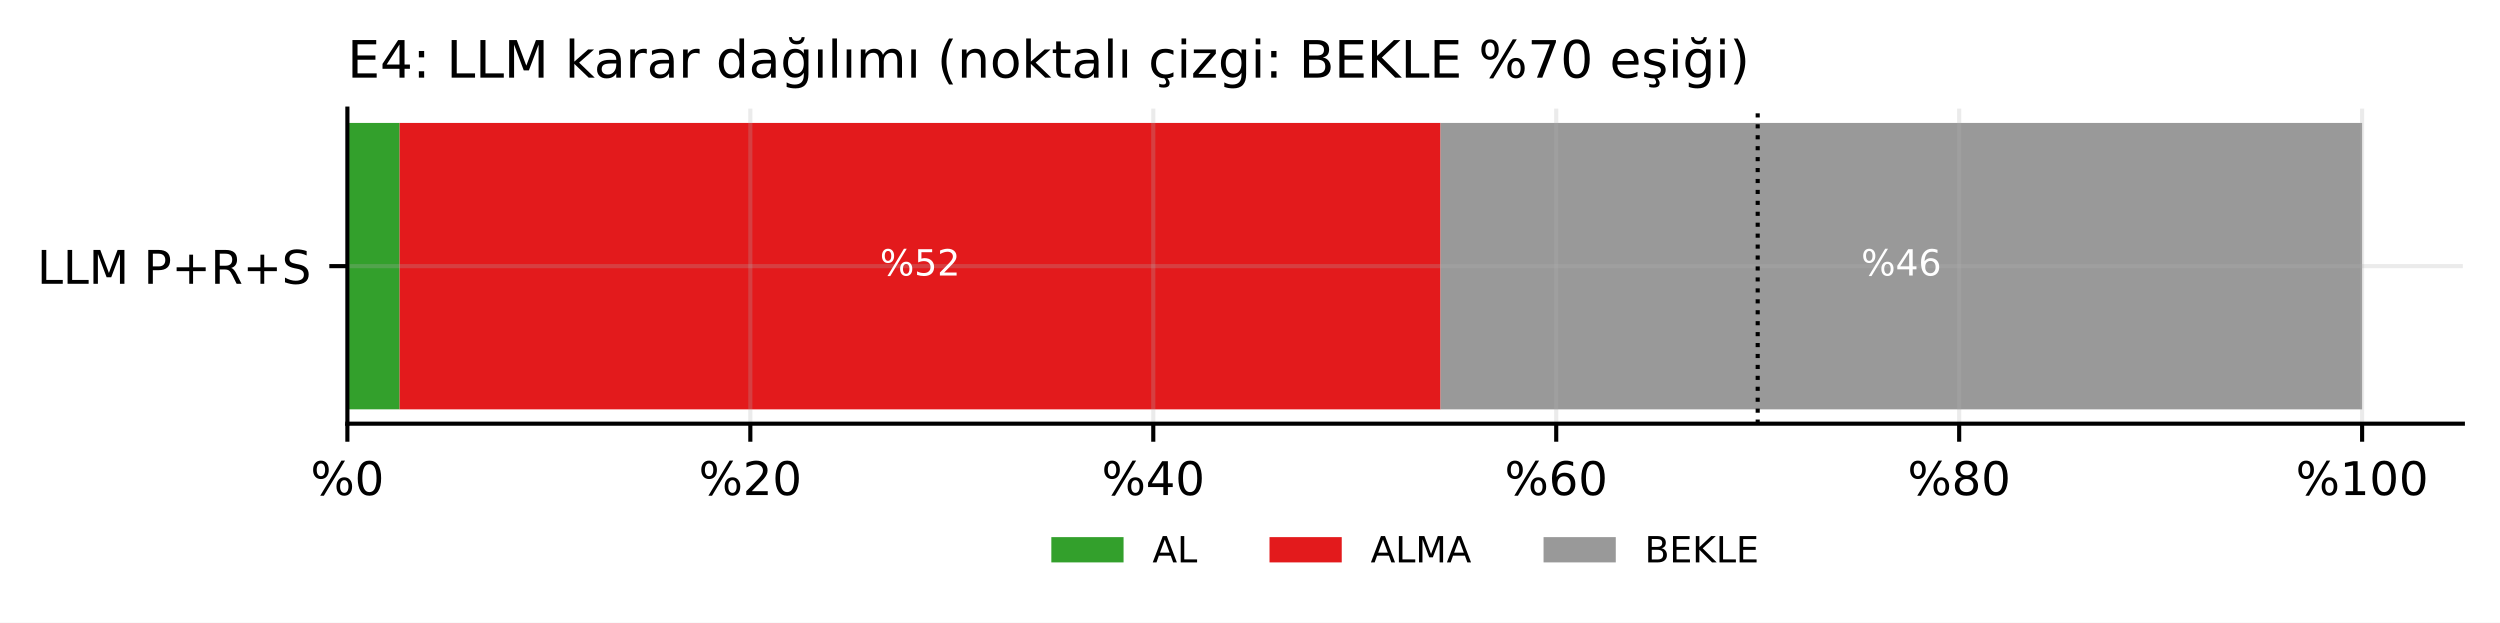
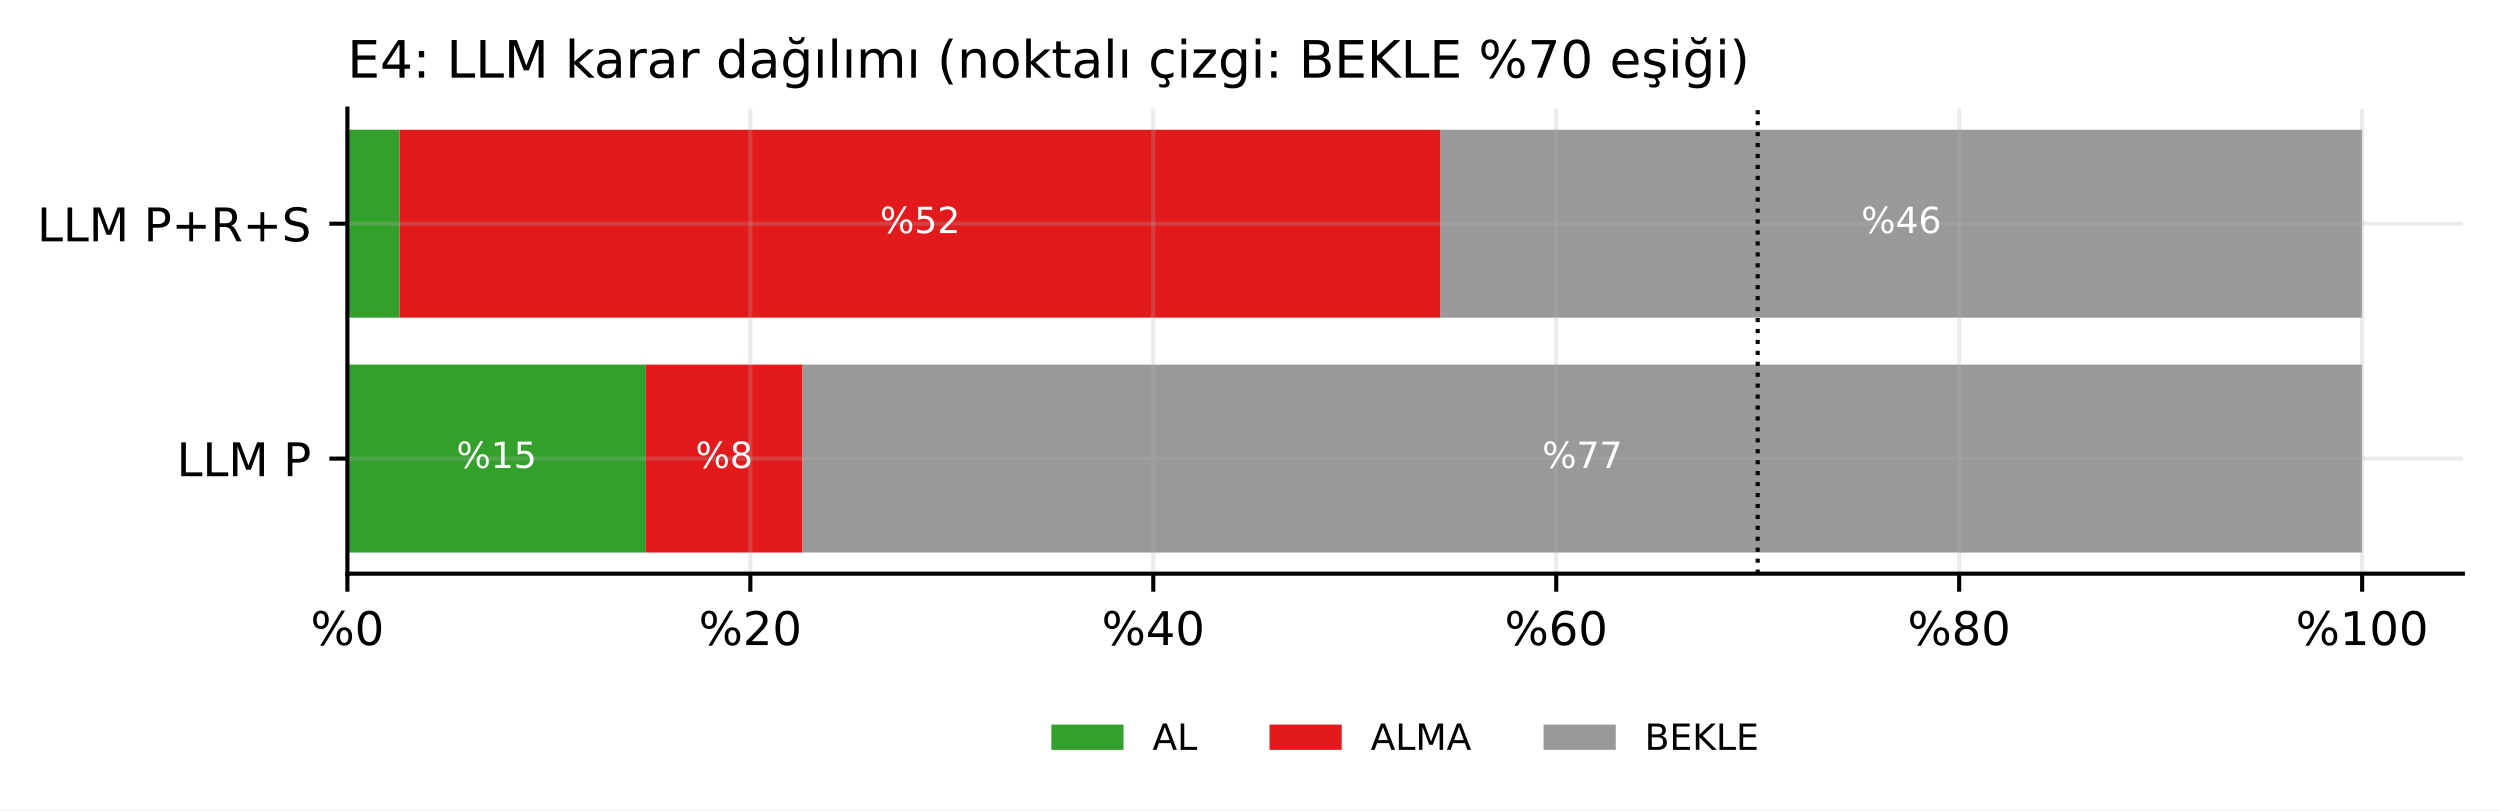
- <svg xmlns="http://www.w3.org/2000/svg" xmlns:xlink="http://www.w3.org/1999/xlink" width="484.57pt" height="120.69pt" viewBox="0 0 484.57 120.69" version="1.1">
+ <svg xmlns="http://www.w3.org/2000/svg" xmlns:xlink="http://www.w3.org/1999/xlink" width="484.57pt" height="157.028pt" viewBox="0 0 484.57 157.028" version="1.1">
  <defs>
    <style type="text/css">*{stroke-linejoin: round; stroke-linecap: butt}</style>
  </defs>
  <g id="figure_1">
    <g id="patch_1">
-       <path d="M 0 120.69  L 484.57 120.69  L 484.57 0  L 0 0  z " style="fill: #ffffff" />
+       <path d="M 0 157.028  L 484.57 157.028  L 484.57 0  L 0 0  z " style="fill: #ffffff" />
    </g>
    <g id="axes_1">
      <g id="patch_2">
-         <path d="M 67.332 82.122  L 477.37 82.122  L 477.37 21.052  L 67.332 21.052  z " style="fill: #ffffff" />
+         <path d="M 67.332 111.192  L 477.37 111.192  L 477.37 21.052  L 67.332 21.052  z " style="fill: #ffffff" />
      </g>
      <g id="patch_3">
-         <path d="M 67.332 79.346  L 77.457 79.346  L 77.457 23.827  L 67.332 23.827  z " clip-path="url(#pf1cefbb8ff)" style="fill: #33a02c" />
+         <path d="M 67.332 107.095  L 125.186 107.095  L 125.186 70.674  L 67.332 70.674  z " clip-path="url(#pd3a6999599)" style="fill: #33a02c" />
      </g>
      <g id="patch_4">
-         <path d="M 77.457 79.346  L 279.221 79.346  L 279.221 23.827  L 77.457 23.827  z " clip-path="url(#pf1cefbb8ff)" style="fill: #e31a1c" />
+         <path d="M 67.332 61.569  L 77.457 61.569  L 77.457 25.149  L 67.332 25.149  z " clip-path="url(#pd3a6999599)" style="fill: #33a02c" />
      </g>
      <g id="patch_5">
-         <path d="M 279.221 79.346  L 457.844 79.346  L 457.844 23.827  L 279.221 23.827  z " clip-path="url(#pf1cefbb8ff)" style="fill: #999999" />
+         <path d="M 125.186 107.095  L 155.559 107.095  L 155.559 70.674  L 125.186 70.674  z " clip-path="url(#pd3a6999599)" style="fill: #e31a1c" />
+       </g>
+       <g id="patch_6">
+         <path d="M 77.457 61.569  L 279.221 61.569  L 279.221 25.149  L 77.457 25.149  z " clip-path="url(#pd3a6999599)" style="fill: #e31a1c" />
+       </g>
+       <g id="patch_7">
+         <path d="M 155.559 107.095  L 457.844 107.095  L 457.844 70.674  L 155.559 70.674  z " clip-path="url(#pd3a6999599)" style="fill: #999999" />
+       </g>
+       <g id="patch_8">
+         <path d="M 279.221 61.569  L 457.844 61.569  L 457.844 25.149  L 279.221 25.149  z " clip-path="url(#pd3a6999599)" style="fill: #999999" />
      </g>
      <g id="matplotlib.axis_1">
        <g id="xtick_1">
          <g id="line2d_1">
-             <path d="M 67.332 82.122  L 67.332 21.052  " clip-path="url(#pf1cefbb8ff)" style="fill: none; stroke: #b0b0b0; stroke-opacity: 0.25; stroke-width: 0.8; stroke-linecap: square" />
+             <path d="M 67.332 111.192  L 67.332 21.052  " clip-path="url(#pd3a6999599)" style="fill: none; stroke: #b0b0b0; stroke-opacity: 0.25; stroke-width: 0.8; stroke-linecap: square" />
          </g>
          <g id="line2d_2">
            <defs>
-               <path id="m7790890fd1" d="M 0 0  L 0 3.5  " style="stroke: #000000; stroke-width: 0.8" />
+               <path id="m11477852fe" d="M 0 0  L 0 3.5  " style="stroke: #000000; stroke-width: 0.8" />
            </defs>
            <g>
-               <use xlink:href="#m7790890fd1" x="67.332" y="82.122" style="stroke: #000000; stroke-width: 0.8" />
+               <use xlink:href="#m11477852fe" x="67.332" y="111.192" style="stroke: #000000; stroke-width: 0.8" />
            </g>
          </g>
          <g id="text_1">
-             <g transform="translate(60.19352 95.96006) scale(0.09 -0.09)">
+             <g transform="translate(60.19352 125.0301) scale(0.09 -0.09)">
              <defs>
                <path id="DejaVuSans-8" d="M 4653 2053  Q 4381 2053 4226 1822  Q 4072 1591 4072 1178  Q 4072 772 4226 539  Q 4381 306 4653 306  Q 4919 306 5073 539  Q 5228 772 5228 1178  Q 5228 1588 5073 1820  Q 4919 2053 4653 2053  z M 4653 2450  Q 5147 2450 5437 2106  Q 5728 1763 5728 1178  Q 5728 594 5436 251  Q 5144 -91 4653 -91  Q 4153 -91 3862 251  Q 3572 594 3572 1178  Q 3572 1766 3864 2108  Q 4156 2450 4653 2450  z M 1428 4353  Q 1159 4353 1004 4120  Q 850 3888 850 3481  Q 850 3069 1003 2837  Q 1156 2606 1428 2606  Q 1700 2606 1854 2837  Q 2009 3069 2009 3481  Q 2009 3884 1853 4118  Q 1697 4353 1428 4353  z M 4250 4750  L 4750 4750  L 1831 -91  L 1331 -91  L 4250 4750  z M 1428 4750  Q 1922 4750 2215 4408  Q 2509 4066 2509 3481  Q 2509 2891 2217 2550  Q 1925 2209 1428 2209  Q 931 2209 642 2551  Q 353 2894 353 3481  Q 353 4063 643 4406  Q 934 4750 1428 4750  z " transform="scale(0.015625)" />
                <path id="DejaVuSans-13" d="M 2034 4250  Q 1547 4250 1301 3770  Q 1056 3291 1056 2328  Q 1056 1369 1301 889  Q 1547 409 2034 409  Q 2525 409 2770 889  Q 3016 1369 3016 2328  Q 3016 3291 2770 3770  Q 2525 4250 2034 4250  z M 2034 4750  Q 2819 4750 3233 4129  Q 3647 3509 3647 2328  Q 3647 1150 3233 529  Q 2819 -91 2034 -91  Q 1250 -91 836 529  Q 422 1150 422 2328  Q 422 3509 836 4129  Q 1250 4750 2034 4750  z " transform="scale(0.015625)" />
              </defs>
              <use xlink:href="#DejaVuSans-8" />
              <use xlink:href="#DejaVuSans-13" transform="translate(95.01562 0)" />
            </g>
          </g>
        </g>
        <g id="xtick_2">
          <g id="line2d_3">
-             <path d="M 145.435 82.122  L 145.435 21.052  " clip-path="url(#pf1cefbb8ff)" style="fill: none; stroke: #b0b0b0; stroke-opacity: 0.25; stroke-width: 0.8; stroke-linecap: square" />
+             <path d="M 145.435 111.192  L 145.435 21.052  " clip-path="url(#pd3a6999599)" style="fill: none; stroke: #b0b0b0; stroke-opacity: 0.25; stroke-width: 0.8; stroke-linecap: square" />
          </g>
          <g id="line2d_4">
            <g>
-               <use xlink:href="#m7790890fd1" x="145.435" y="82.122" style="stroke: #000000; stroke-width: 0.8" />
+               <use xlink:href="#m11477852fe" x="145.435" y="111.192" style="stroke: #000000; stroke-width: 0.8" />
            </g>
          </g>
          <g id="text_2">
-             <g transform="translate(135.4328 95.96006) scale(0.09 -0.09)">
+             <g transform="translate(135.4328 125.0301) scale(0.09 -0.09)">
              <defs>
                <path id="DejaVuSans-15" d="M 1228 531  L 3431 531  L 3431 0  L 469 0  L 469 531  Q 828 903 1448 1529  Q 2069 2156 2228 2338  Q 2531 2678 2651 2914  Q 2772 3150 2772 3378  Q 2772 3750 2511 3984  Q 2250 4219 1831 4219  Q 1534 4219 1204 4116  Q 875 4013 500 3803  L 500 4441  Q 881 4594 1212 4672  Q 1544 4750 1819 4750  Q 2544 4750 2975 4387  Q 3406 4025 3406 3419  Q 3406 3131 3298 2873  Q 3191 2616 2906 2266  Q 2828 2175 2409 1742  Q 1991 1309 1228 531  z " transform="scale(0.015625)" />
              </defs>
              <use xlink:href="#DejaVuSans-8" />
              <use xlink:href="#DejaVuSans-15" transform="translate(95.01562 0)" />
              <use xlink:href="#DejaVuSans-13" transform="translate(158.6406 0)" />
            </g>
          </g>
        </g>
        <g id="xtick_3">
          <g id="line2d_5">
-             <path d="M 223.537 82.122  L 223.537 21.052  " clip-path="url(#pf1cefbb8ff)" style="fill: none; stroke: #b0b0b0; stroke-opacity: 0.25; stroke-width: 0.8; stroke-linecap: square" />
+             <path d="M 223.537 111.192  L 223.537 21.052  " clip-path="url(#pd3a6999599)" style="fill: none; stroke: #b0b0b0; stroke-opacity: 0.25; stroke-width: 0.8; stroke-linecap: square" />
          </g>
          <g id="line2d_6">
            <g>
-               <use xlink:href="#m7790890fd1" x="223.537" y="82.122" style="stroke: #000000; stroke-width: 0.8" />
+               <use xlink:href="#m11477852fe" x="223.537" y="111.192" style="stroke: #000000; stroke-width: 0.8" />
            </g>
          </g>
          <g id="text_3">
-             <g transform="translate(213.5352 95.96006) scale(0.09 -0.09)">
+             <g transform="translate(213.5352 125.0301) scale(0.09 -0.09)">
              <defs>
                <path id="DejaVuSans-17" d="M 2419 4116  L 825 1625  L 2419 1625  L 2419 4116  z M 2253 4666  L 3047 4666  L 3047 1625  L 3713 1625  L 3713 1100  L 3047 1100  L 3047 0  L 2419 0  L 2419 1100  L 313 1100  L 313 1709  L 2253 4666  z " transform="scale(0.015625)" />
              </defs>
              <use xlink:href="#DejaVuSans-8" />
              <use xlink:href="#DejaVuSans-17" transform="translate(95.01562 0)" />
              <use xlink:href="#DejaVuSans-13" transform="translate(158.6406 0)" />
            </g>
          </g>
        </g>
        <g id="xtick_4">
          <g id="line2d_7">
-             <path d="M 301.639 82.122  L 301.639 21.052  " clip-path="url(#pf1cefbb8ff)" style="fill: none; stroke: #b0b0b0; stroke-opacity: 0.25; stroke-width: 0.8; stroke-linecap: square" />
+             <path d="M 301.639 111.192  L 301.639 21.052  " clip-path="url(#pd3a6999599)" style="fill: none; stroke: #b0b0b0; stroke-opacity: 0.25; stroke-width: 0.8; stroke-linecap: square" />
          </g>
          <g id="line2d_8">
            <g>
-               <use xlink:href="#m7790890fd1" x="301.639" y="82.122" style="stroke: #000000; stroke-width: 0.8" />
+               <use xlink:href="#m11477852fe" x="301.639" y="111.192" style="stroke: #000000; stroke-width: 0.8" />
            </g>
          </g>
          <g id="text_4">
-             <g transform="translate(291.6375 95.96006) scale(0.09 -0.09)">
+             <g transform="translate(291.6375 125.0301) scale(0.09 -0.09)">
              <defs>
                <path id="DejaVuSans-19" d="M 2113 2584  Q 1688 2584 1439 2293  Q 1191 2003 1191 1497  Q 1191 994 1439 701  Q 1688 409 2113 409  Q 2538 409 2786 701  Q 3034 994 3034 1497  Q 3034 2003 2786 2293  Q 2538 2584 2113 2584  z M 3366 4563  L 3366 3988  Q 3128 4100 2886 4159  Q 2644 4219 2406 4219  Q 1781 4219 1451 3797  Q 1122 3375 1075 2522  Q 1259 2794 1537 2939  Q 1816 3084 2150 3084  Q 2853 3084 3261 2657  Q 3669 2231 3669 1497  Q 3669 778 3244 343  Q 2819 -91 2113 -91  Q 1303 -91 875 529  Q 447 1150 447 2328  Q 447 3434 972 4092  Q 1497 4750 2381 4750  Q 2619 4750 2861 4703  Q 3103 4656 3366 4563  z " transform="scale(0.015625)" />
              </defs>
              <use xlink:href="#DejaVuSans-8" />
              <use xlink:href="#DejaVuSans-19" transform="translate(95.01562 0)" />
              <use xlink:href="#DejaVuSans-13" transform="translate(158.6406 0)" />
            </g>
          </g>
        </g>
        <g id="xtick_5">
          <g id="line2d_9">
-             <path d="M 379.742 82.122  L 379.742 21.052  " clip-path="url(#pf1cefbb8ff)" style="fill: none; stroke: #b0b0b0; stroke-opacity: 0.25; stroke-width: 0.8; stroke-linecap: square" />
+             <path d="M 379.742 111.192  L 379.742 21.052  " clip-path="url(#pd3a6999599)" style="fill: none; stroke: #b0b0b0; stroke-opacity: 0.25; stroke-width: 0.8; stroke-linecap: square" />
          </g>
          <g id="line2d_10">
            <g>
-               <use xlink:href="#m7790890fd1" x="379.742" y="82.122" style="stroke: #000000; stroke-width: 0.8" />
+               <use xlink:href="#m11477852fe" x="379.742" y="111.192" style="stroke: #000000; stroke-width: 0.8" />
            </g>
          </g>
          <g id="text_5">
-             <g transform="translate(369.7399 95.96006) scale(0.09 -0.09)">
+             <g transform="translate(369.7399 125.0301) scale(0.09 -0.09)">
              <defs>
                <path id="DejaVuSans-1b" d="M 2034 2216  Q 1584 2216 1326 1975  Q 1069 1734 1069 1313  Q 1069 891 1326 650  Q 1584 409 2034 409  Q 2484 409 2743 651  Q 3003 894 3003 1313  Q 3003 1734 2745 1975  Q 2488 2216 2034 2216  z M 1403 2484  Q 997 2584 770 2862  Q 544 3141 544 3541  Q 544 4100 942 4425  Q 1341 4750 2034 4750  Q 2731 4750 3128 4425  Q 3525 4100 3525 3541  Q 3525 3141 3298 2862  Q 3072 2584 2669 2484  Q 3125 2378 3379 2068  Q 3634 1759 3634 1313  Q 3634 634 3220 271  Q 2806 -91 2034 -91  Q 1263 -91 848 271  Q 434 634 434 1313  Q 434 1759 690 2068  Q 947 2378 1403 2484  z M 1172 3481  Q 1172 3119 1398 2916  Q 1625 2713 2034 2713  Q 2441 2713 2670 2916  Q 2900 3119 2900 3481  Q 2900 3844 2670 4047  Q 2441 4250 2034 4250  Q 1625 4250 1398 4047  Q 1172 3844 1172 3481  z " transform="scale(0.015625)" />
              </defs>
              <use xlink:href="#DejaVuSans-8" />
              <use xlink:href="#DejaVuSans-1b" transform="translate(95.01562 0)" />
              <use xlink:href="#DejaVuSans-13" transform="translate(158.6406 0)" />
            </g>
          </g>
        </g>
        <g id="xtick_6">
          <g id="line2d_11">
-             <path d="M 457.844 82.122  L 457.844 21.052  " clip-path="url(#pf1cefbb8ff)" style="fill: none; stroke: #b0b0b0; stroke-opacity: 0.25; stroke-width: 0.8; stroke-linecap: square" />
+             <path d="M 457.844 111.192  L 457.844 21.052  " clip-path="url(#pd3a6999599)" style="fill: none; stroke: #b0b0b0; stroke-opacity: 0.25; stroke-width: 0.8; stroke-linecap: square" />
          </g>
          <g id="line2d_12">
            <g>
-               <use xlink:href="#m7790890fd1" x="457.844" y="82.122" style="stroke: #000000; stroke-width: 0.8" />
+               <use xlink:href="#m11477852fe" x="457.844" y="111.192" style="stroke: #000000; stroke-width: 0.8" />
            </g>
          </g>
          <g id="text_6">
-             <g transform="translate(444.9792 95.96006) scale(0.09 -0.09)">
+             <g transform="translate(444.9792 125.0301) scale(0.09 -0.09)">
              <defs>
                <path id="DejaVuSans-14" d="M 794 531  L 1825 531  L 1825 4091  L 703 3866  L 703 4441  L 1819 4666  L 2450 4666  L 2450 531  L 3481 531  L 3481 0  L 794 0  L 794 531  z " transform="scale(0.015625)" />
              </defs>
              <use xlink:href="#DejaVuSans-8" />
              <use xlink:href="#DejaVuSans-14" transform="translate(95.01562 0)" />
              <use xlink:href="#DejaVuSans-13" transform="translate(158.6406 0)" />
              <use xlink:href="#DejaVuSans-13" transform="translate(222.2656 0)" />
            </g>
          </g>
        </g>
      </g>
      <g id="matplotlib.axis_2">
        <g id="ytick_1">
          <g id="line2d_13">
-             <path d="M 67.332 51.587  L 477.37 51.587  " clip-path="url(#pf1cefbb8ff)" style="fill: none; stroke: #b0b0b0; stroke-opacity: 0.25; stroke-width: 0.8; stroke-linecap: square" />
+             <path d="M 67.332 88.885  L 477.37 88.885  " clip-path="url(#pd3a6999599)" style="fill: none; stroke: #b0b0b0; stroke-opacity: 0.25; stroke-width: 0.8; stroke-linecap: square" />
          </g>
          <g id="line2d_14">
            <defs>
-               <path id="m37e6d05a54" d="M 0 0  L -3.5 0  " style="stroke: #000000; stroke-width: 0.8" />
+               <path id="m882dce3a1e" d="M 0 0  L -3.5 0  " style="stroke: #000000; stroke-width: 0.8" />
            </defs>
            <g>
-               <use xlink:href="#m37e6d05a54" x="67.332" y="51.587" style="stroke: #000000; stroke-width: 0.8" />
+               <use xlink:href="#m882dce3a1e" x="67.332" y="88.885" style="stroke: #000000; stroke-width: 0.8" />
            </g>
          </g>
          <g id="text_7">
-             <g transform="translate(7.2 55.00581) scale(0.09 -0.09)">
+             <g transform="translate(34.25062 92.30359) scale(0.09 -0.09)">
              <defs>
                <path id="DejaVuSans-2f" d="M 628 4666  L 1259 4666  L 1259 531  L 3531 531  L 3531 0  L 628 0  L 628 4666  z " transform="scale(0.015625)" />
                <path id="DejaVuSans-30" d="M 628 4666  L 1569 4666  L 2759 1491  L 3956 4666  L 4897 4666  L 4897 0  L 4281 0  L 4281 4097  L 3078 897  L 2444 897  L 1241 4097  L 1241 0  L 628 0  L 628 4666  z " transform="scale(0.015625)" />
                <path id="DejaVuSans-3" transform="scale(0.015625)" />
                <path id="DejaVuSans-33" d="M 1259 4147  L 1259 2394  L 2053 2394  Q 2494 2394 2734 2622  Q 2975 2850 2975 3272  Q 2975 3691 2734 3919  Q 2494 4147 2053 4147  L 1259 4147  z M 628 4666  L 2053 4666  Q 2838 4666 3239 4311  Q 3641 3956 3641 3272  Q 3641 2581 3239 2228  Q 2838 1875 2053 1875  L 1259 1875  L 1259 0  L 628 0  L 628 4666  z " transform="scale(0.015625)" />
+               </defs>
+               <use xlink:href="#DejaVuSans-2f" />
+               <use xlink:href="#DejaVuSans-2f" transform="translate(55.71875 0)" />
+               <use xlink:href="#DejaVuSans-30" transform="translate(111.4375 0)" />
+               <use xlink:href="#DejaVuSans-3" transform="translate(197.7188 0)" />
+               <use xlink:href="#DejaVuSans-33" transform="translate(229.5 0)" />
+             </g>
+           </g>
+         </g>
+         <g id="ytick_2">
+           <g id="line2d_15">
+             <path d="M 67.332 43.359  L 477.37 43.359  " clip-path="url(#pd3a6999599)" style="fill: none; stroke: #b0b0b0; stroke-opacity: 0.25; stroke-width: 0.8; stroke-linecap: square" />
+           </g>
+           <g id="line2d_16">
+             <g>
+               <use xlink:href="#m882dce3a1e" x="67.332" y="43.359" style="stroke: #000000; stroke-width: 0.8" />
+             </g>
+           </g>
+           <g id="text_8">
+             <g transform="translate(7.2 46.77803) scale(0.09 -0.09)">
+               <defs>
                <path id="DejaVuSans-e" d="M 2944 4013  L 2944 2272  L 4684 2272  L 4684 1741  L 2944 1741  L 2944 0  L 2419 0  L 2419 1741  L 678 1741  L 678 2272  L 2419 2272  L 2419 4013  L 2944 4013  z " transform="scale(0.015625)" />
                <path id="DejaVuSans-35" d="M 2841 2188  Q 3044 2119 3236 1894  Q 3428 1669 3622 1275  L 4263 0  L 3584 0  L 2988 1197  Q 2756 1666 2539 1819  Q 2322 1972 1947 1972  L 1259 1972  L 1259 0  L 628 0  L 628 4666  L 2053 4666  Q 2853 4666 3247 4331  Q 3641 3997 3641 3322  Q 3641 2881 3436 2590  Q 3231 2300 2841 2188  z M 1259 4147  L 1259 2491  L 2053 2491  Q 2509 2491 2742 2702  Q 2975 2913 2975 3322  Q 2975 3731 2742 3939  Q 2509 4147 2053 4147  L 1259 4147  z " transform="scale(0.015625)" />
                <path id="DejaVuSans-36" d="M 3425 4513  L 3425 3897  Q 3066 4069 2747 4153  Q 2428 4238 2131 4238  Q 1616 4238 1336 4038  Q 1056 3838 1056 3469  Q 1056 3159 1242 3001  Q 1428 2844 1947 2747  L 2328 2669  Q 3034 2534 3370 2195  Q 3706 1856 3706 1288  Q 3706 609 3251 259  Q 2797 -91 1919 -91  Q 1588 -91 1214 -16  Q 841 59 441 206  L 441 856  Q 825 641 1194 531  Q 1563 422 1919 422  Q 2459 422 2753 634  Q 3047 847 3047 1241  Q 3047 1584 2836 1778  Q 2625 1972 2144 2069  L 1759 2144  Q 1053 2284 737 2584  Q 422 2884 422 3419  Q 422 4038 858 4394  Q 1294 4750 2059 4750  Q 2388 4750 2728 4690  Q 3069 4631 3425 4513  z " transform="scale(0.015625)" />
              </defs>
              <use xlink:href="#DejaVuSans-2f" />
              <use xlink:href="#DejaVuSans-2f" transform="translate(55.71875 0)" />
              <use xlink:href="#DejaVuSans-30" transform="translate(111.4375 0)" />
              <use xlink:href="#DejaVuSans-3" transform="translate(197.7188 0)" />
              <use xlink:href="#DejaVuSans-33" transform="translate(229.5 0)" />
              <use xlink:href="#DejaVuSans-e" transform="translate(289.7969 0)" />
              <use xlink:href="#DejaVuSans-35" transform="translate(373.5938 0)" />
              <use xlink:href="#DejaVuSans-e" transform="translate(443.0781 0)" />
              <use xlink:href="#DejaVuSans-36" transform="translate(526.875 0)" />
            </g>
          </g>
        </g>
      </g>
-       <g id="line2d_15">
-         <path d="M 340.691 82.122  L 340.691 21.052  " clip-path="url(#pf1cefbb8ff)" style="fill: none; stroke-dasharray: 0.8,1.32; stroke-dashoffset: 0; stroke: #000000; stroke-width: 0.8" />
-       </g>
-       <g id="patch_6">
-         <path d="M 67.332 82.122  L 67.332 21.052  " style="fill: none; stroke: #000000; stroke-width: 0.8; stroke-linejoin: miter; stroke-linecap: square" />
-       </g>
-       <g id="patch_7">
-         <path d="M 67.332 82.122  L 477.37 82.122  " style="fill: none; stroke: #000000; stroke-width: 0.8; stroke-linejoin: miter; stroke-linecap: square" />
-       </g>
-       <g id="text_8">
-         <g style="fill: #ffffff" transform="translate(170.5597 53.40523) scale(0.07 -0.07)">
+       <g id="line2d_17">
+         <path d="M 340.691 111.192  L 340.691 21.052  " clip-path="url(#pd3a6999599)" style="fill: none; stroke-dasharray: 0.8,1.32; stroke-dashoffset: 0; stroke: #000000; stroke-width: 0.8" />
+       </g>
+       <g id="patch_9">
+         <path d="M 67.332 111.192  L 67.332 21.052  " style="fill: none; stroke: #000000; stroke-width: 0.8; stroke-linejoin: miter; stroke-linecap: square" />
+       </g>
+       <g id="patch_10">
+         <path d="M 67.332 111.192  L 477.37 111.192  " style="fill: none; stroke: #000000; stroke-width: 0.8; stroke-linejoin: miter; stroke-linecap: square" />
+       </g>
+       <g id="text_9">
+         <g style="fill: #ffffff" transform="translate(88.47986 90.70301) scale(0.07 -0.07)">
          <defs>
            <path id="DejaVuSans-18" d="M 691 4666  L 3169 4666  L 3169 4134  L 1269 4134  L 1269 2991  Q 1406 3038 1543 3061  Q 1681 3084 1819 3084  Q 2600 3084 3056 2656  Q 3513 2228 3513 1497  Q 3513 744 3044 326  Q 2575 -91 1722 -91  Q 1428 -91 1123 -41  Q 819 9 494 109  L 494 744  Q 775 591 1075 516  Q 1375 441 1709 441  Q 2250 441 2565 725  Q 2881 1009 2881 1497  Q 2881 1984 2565 2268  Q 2250 2553 1709 2553  Q 1456 2553 1204 2497  Q 953 2441 691 2322  L 691 4666  z " transform="scale(0.015625)" />
          </defs>
          <use xlink:href="#DejaVuSans-8" />
+           <use xlink:href="#DejaVuSans-14" transform="translate(95.01562 0)" />
+           <use xlink:href="#DejaVuSans-18" transform="translate(158.6406 0)" />
+         </g>
+       </g>
+       <g id="text_10">
+         <g style="fill: #ffffff" transform="translate(134.8201 90.70301) scale(0.07 -0.07)">
+           <use xlink:href="#DejaVuSans-8" />
+           <use xlink:href="#DejaVuSans-1b" transform="translate(95.01562 0)" />
+         </g>
+       </g>
+       <g id="text_11">
+         <g style="fill: #ffffff" transform="translate(170.5597 45.17745) scale(0.07 -0.07)">
+           <use xlink:href="#DejaVuSans-8" />
          <use xlink:href="#DejaVuSans-18" transform="translate(95.01562 0)" />
          <use xlink:href="#DejaVuSans-15" transform="translate(158.6406 0)" />
        </g>
      </g>
-       <g id="text_9">
-         <g style="fill: #ffffff" transform="translate(360.7534 53.40523) scale(0.07 -0.07)">
+       <g id="text_12">
+         <g style="fill: #ffffff" transform="translate(298.9224 90.70301) scale(0.07 -0.07)">
+           <defs>
+             <path id="DejaVuSans-1a" d="M 525 4666  L 3525 4666  L 3525 4397  L 1831 0  L 1172 0  L 2766 4134  L 525 4134  L 525 4666  z " transform="scale(0.015625)" />
+           </defs>
+           <use xlink:href="#DejaVuSans-8" />
+           <use xlink:href="#DejaVuSans-1a" transform="translate(95.01562 0)" />
+           <use xlink:href="#DejaVuSans-1a" transform="translate(158.6406 0)" />
+         </g>
+       </g>
+       <g id="text_13">
+         <g style="fill: #ffffff" transform="translate(360.7534 45.17745) scale(0.07 -0.07)">
          <use xlink:href="#DejaVuSans-8" />
          <use xlink:href="#DejaVuSans-17" transform="translate(95.01562 0)" />
          <use xlink:href="#DejaVuSans-19" transform="translate(158.6406 0)" />
        </g>
      </g>
-       <g id="text_10">
+       <g id="text_14">
        <g transform="translate(67.33234 15.05156) scale(0.1 -0.1)">
          <defs>
            <path id="DejaVuSans-28" d="M 628 4666  L 3578 4666  L 3578 4134  L 1259 4134  L 1259 2753  L 3481 2753  L 3481 2222  L 1259 2222  L 1259 531  L 3634 531  L 3634 0  L 628 0  L 628 4666  z " transform="scale(0.015625)" />
            <path id="DejaVuSans-1d" d="M 750 794  L 1409 794  L 1409 0  L 750 0  L 750 794  z M 750 3309  L 1409 3309  L 1409 2516  L 750 2516  L 750 3309  z " transform="scale(0.015625)" />
            <path id="DejaVuSans-4e" d="M 581 4863  L 1159 4863  L 1159 1991  L 2875 3500  L 3609 3500  L 1753 1863  L 3688 0  L 2938 0  L 1159 1709  L 1159 0  L 581 0  L 581 4863  z " transform="scale(0.015625)" />
            <path id="DejaVuSans-44" d="M 2194 1759  Q 1497 1759 1228 1600  Q 959 1441 959 1056  Q 959 750 1161 570  Q 1363 391 1709 391  Q 2188 391 2477 730  Q 2766 1069 2766 1631  L 2766 1759  L 2194 1759  z M 3341 1997  L 3341 0  L 2766 0  L 2766 531  Q 2569 213 2275 61  Q 1981 -91 1556 -91  Q 1019 -91 701 211  Q 384 513 384 1019  Q 384 1609 779 1909  Q 1175 2209 1959 2209  L 2766 2209  L 2766 2266  Q 2766 2663 2505 2880  Q 2244 3097 1772 3097  Q 1472 3097 1187 3025  Q 903 2953 641 2809  L 641 3341  Q 956 3463 1253 3523  Q 1550 3584 1831 3584  Q 2591 3584 2966 3190  Q 3341 2797 3341 1997  z " transform="scale(0.015625)" />
            <path id="DejaVuSans-55" d="M 2631 2963  Q 2534 3019 2420 3045  Q 2306 3072 2169 3072  Q 1681 3072 1420 2755  Q 1159 2438 1159 1844  L 1159 0  L 581 0  L 581 3500  L 1159 3500  L 1159 2956  Q 1341 3275 1631 3429  Q 1922 3584 2338 3584  Q 2397 3584 2469 3576  Q 2541 3569 2628 3553  L 2631 2963  z " transform="scale(0.015625)" />
            <path id="DejaVuSans-47" d="M 2906 2969  L 2906 4863  L 3481 4863  L 3481 0  L 2906 0  L 2906 525  Q 2725 213 2448 61  Q 2172 -91 1784 -91  Q 1150 -91 751 415  Q 353 922 353 1747  Q 353 2572 751 3078  Q 1150 3584 1784 3584  Q 2172 3584 2448 3432  Q 2725 3281 2906 2969  z M 947 1747  Q 947 1113 1208 752  Q 1469 391 1925 391  Q 2381 391 2643 752  Q 2906 1113 2906 1747  Q 2906 2381 2643 2742  Q 2381 3103 1925 3103  Q 1469 3103 1208 2742  Q 947 2381 947 1747  z " transform="scale(0.015625)" />
            <path id="DejaVuSans-e1" d="M 2906 1791  Q 2906 2416 2648 2759  Q 2391 3103 1925 3103  Q 1463 3103 1205 2759  Q 947 2416 947 1791  Q 947 1169 1205 825  Q 1463 481 1925 481  Q 2391 481 2648 825  Q 2906 1169 2906 1791  z M 3481 434  Q 3481 -459 3084 -895  Q 2688 -1331 1869 -1331  Q 1566 -1331 1297 -1286  Q 1028 -1241 775 -1147  L 775 -588  Q 1028 -725 1275 -790  Q 1522 -856 1778 -856  Q 2344 -856 2625 -561  Q 2906 -266 2906 331  L 2906 616  Q 2728 306 2450 153  Q 2172 0 1784 0  Q 1141 0 747 490  Q 353 981 353 1791  Q 353 2603 747 3093  Q 1141 3584 1784 3584  Q 2172 3584 2450 3431  Q 2728 3278 2906 2969  L 2906 3500  L 3481 3500  L 3481 434  z M 1056 5025  L 1425 5025  Q 1459 4791 1610 4673  Q 1762 4556 2034 4556  Q 2303 4556 2453 4672  Q 2603 4788 2643 5025  L 3012 5025  Q 2981 4578 2734 4353  Q 2487 4128 2034 4128  Q 1581 4128 1334 4353  Q 1087 4578 1056 5025  z " transform="scale(0.015625)" />
            <path id="DejaVuSans-f3" d="M 603 3500  L 1178 3500  L 1178 0  L 603 0  L 603 3500  z M 891 3584  L 891 3584  z " transform="scale(0.015625)" />
            <path id="DejaVuSans-4f" d="M 603 4863  L 1178 4863  L 1178 0  L 603 0  L 603 4863  z " transform="scale(0.015625)" />
            <path id="DejaVuSans-50" d="M 3328 2828  Q 3544 3216 3844 3400  Q 4144 3584 4550 3584  Q 5097 3584 5394 3201  Q 5691 2819 5691 2113  L 5691 0  L 5113 0  L 5113 2094  Q 5113 2597 4934 2840  Q 4756 3084 4391 3084  Q 3944 3084 3684 2787  Q 3425 2491 3425 1978  L 3425 0  L 2847 0  L 2847 2094  Q 2847 2600 2669 2842  Q 2491 3084 2119 3084  Q 1678 3084 1418 2786  Q 1159 2488 1159 1978  L 1159 0  L 581 0  L 581 3500  L 1159 3500  L 1159 2956  Q 1356 3278 1631 3431  Q 1906 3584 2284 3584  Q 2666 3584 2933 3390  Q 3200 3197 3328 2828  z " transform="scale(0.015625)" />
            <path id="DejaVuSans-b" d="M 1984 4856  Q 1566 4138 1362 3434  Q 1159 2731 1159 2009  Q 1159 1288 1364 580  Q 1569 -128 1984 -844  L 1484 -844  Q 1016 -109 783 600  Q 550 1309 550 2009  Q 550 2706 781 3412  Q 1013 4119 1484 4856  L 1984 4856  z " transform="scale(0.015625)" />
            <path id="DejaVuSans-51" d="M 3513 2113  L 3513 0  L 2938 0  L 2938 2094  Q 2938 2591 2744 2837  Q 2550 3084 2163 3084  Q 1697 3084 1428 2787  Q 1159 2491 1159 1978  L 1159 0  L 581 0  L 581 3500  L 1159 3500  L 1159 2956  Q 1366 3272 1645 3428  Q 1925 3584 2291 3584  Q 2894 3584 3203 3211  Q 3513 2838 3513 2113  z " transform="scale(0.015625)" />
            <path id="DejaVuSans-52" d="M 1959 3097  Q 1497 3097 1228 2736  Q 959 2375 959 1747  Q 959 1119 1226 758  Q 1494 397 1959 397  Q 2419 397 2687 759  Q 2956 1122 2956 1747  Q 2956 2369 2687 2733  Q 2419 3097 1959 3097  z M 1959 3584  Q 2709 3584 3137 3096  Q 3566 2609 3566 1747  Q 3566 888 3137 398  Q 2709 -91 1959 -91  Q 1206 -91 779 398  Q 353 888 353 1747  Q 353 2609 779 3096  Q 1206 3584 1959 3584  z " transform="scale(0.015625)" />
            <path id="DejaVuSans-57" d="M 1172 4494  L 1172 3500  L 2356 3500  L 2356 3053  L 1172 3053  L 1172 1153  Q 1172 725 1289 603  Q 1406 481 1766 481  L 2356 481  L 2356 0  L 1766 0  Q 1100 0 847 248  Q 594 497 594 1153  L 594 3053  L 172 3053  L 172 3500  L 594 3500  L 594 4494  L 1172 4494  z " transform="scale(0.015625)" />
            <path id="DejaVuSans-a9" d="M 3122 3366  L 3122 2828  Q 2878 2963 2633 3030  Q 2388 3097 2138 3097  Q 1578 3097 1268 2742  Q 959 2388 959 1747  Q 959 1106 1268 751  Q 1578 397 2138 397  Q 2388 397 2633 464  Q 2878 531 3122 666  L 3122 134  Q 2881 22 2623 -34  Q 2366 -91 2075 -91  Q 1284 -91 818 406  Q 353 903 353 1747  Q 353 2603 823 3093  Q 1294 3584 2113 3584  Q 2378 3584 2631 3529  Q 2884 3475 3122 3366  z M 2310 0  Q 2481 -194 2565 -358  Q 2650 -522 2650 -672  Q 2650 -950 2462 -1092  Q 2275 -1234 1906 -1234  Q 1763 -1234 1627 -1215  Q 1491 -1197 1356 -1159  L 1356 -750  Q 1463 -803 1578 -826  Q 1694 -850 1841 -850  Q 2025 -850 2119 -775  Q 2213 -700 2213 -556  Q 2213 -463 2145 -327  Q 2078 -191 1938 0  L 2310 0  z " transform="scale(0.015625)" />
            <path id="DejaVuSans-4c" d="M 603 3500  L 1178 3500  L 1178 0  L 603 0  L 603 3500  z M 603 4863  L 1178 4863  L 1178 4134  L 603 4134  L 603 4863  z " transform="scale(0.015625)" />
            <path id="DejaVuSans-5d" d="M 353 3500  L 3084 3500  L 3084 2975  L 922 459  L 3084 459  L 3084 0  L 275 0  L 275 525  L 2438 3041  L 353 3041  L 353 3500  z " transform="scale(0.015625)" />
            <path id="DejaVuSans-4a" d="M 2906 1791  Q 2906 2416 2648 2759  Q 2391 3103 1925 3103  Q 1463 3103 1205 2759  Q 947 2416 947 1791  Q 947 1169 1205 825  Q 1463 481 1925 481  Q 2391 481 2648 825  Q 2906 1169 2906 1791  z M 3481 434  Q 3481 -459 3084 -895  Q 2688 -1331 1869 -1331  Q 1566 -1331 1297 -1286  Q 1028 -1241 775 -1147  L 775 -588  Q 1028 -725 1275 -790  Q 1522 -856 1778 -856  Q 2344 -856 2625 -561  Q 2906 -266 2906 331  L 2906 616  Q 2728 306 2450 153  Q 2172 0 1784 0  Q 1141 0 747 490  Q 353 981 353 1791  Q 353 2603 747 3093  Q 1141 3584 1784 3584  Q 2172 3584 2450 3431  Q 2728 3278 2906 2969  L 2906 3500  L 3481 3500  L 3481 434  z " transform="scale(0.015625)" />
            <path id="DejaVuSans-25" d="M 1259 2228  L 1259 519  L 2272 519  Q 2781 519 3026 730  Q 3272 941 3272 1375  Q 3272 1813 3026 2020  Q 2781 2228 2272 2228  L 1259 2228  z M 1259 4147  L 1259 2741  L 2194 2741  Q 2656 2741 2882 2914  Q 3109 3088 3109 3444  Q 3109 3797 2882 3972  Q 2656 4147 2194 4147  L 1259 4147  z M 628 4666  L 2241 4666  Q 2963 4666 3353 4366  Q 3744 4066 3744 3513  Q 3744 3084 3544 2831  Q 3344 2578 2956 2516  Q 3422 2416 3680 2098  Q 3938 1781 3938 1306  Q 3938 681 3513 340  Q 3088 0 2303 0  L 628 0  L 628 4666  z " transform="scale(0.015625)" />
            <path id="DejaVuSans-2e" d="M 628 4666  L 1259 4666  L 1259 2694  L 3353 4666  L 4166 4666  L 1850 2491  L 4331 0  L 3500 0  L 1259 2247  L 1259 0  L 628 0  L 628 4666  z " transform="scale(0.015625)" />
-             <path id="DejaVuSans-1a" d="M 525 4666  L 3525 4666  L 3525 4397  L 1831 0  L 1172 0  L 2766 4134  L 525 4134  L 525 4666  z " transform="scale(0.015625)" />
            <path id="DejaVuSans-48" d="M 3597 1894  L 3597 1613  L 953 1613  Q 991 1019 1311 708  Q 1631 397 2203 397  Q 2534 397 2845 478  Q 3156 559 3463 722  L 3463 178  Q 3153 47 2828 -22  Q 2503 -91 2169 -91  Q 1331 -91 842 396  Q 353 884 353 1716  Q 353 2575 817 3079  Q 1281 3584 2069 3584  Q 2775 3584 3186 3129  Q 3597 2675 3597 1894  z M 3022 2063  Q 3016 2534 2758 2815  Q 2500 3097 2075 3097  Q 1594 3097 1305 2825  Q 1016 2553 972 2059  L 3022 2063  z " transform="scale(0.015625)" />
            <path id="DejaVuSans-121" d="M 2834 3397  L 2834 2853  Q 2591 2978 2328 3040  Q 2066 3103 1784 3103  Q 1356 3103 1142 2972  Q 928 2841 928 2578  Q 928 2378 1081 2264  Q 1234 2150 1697 2047  L 1894 2003  Q 2506 1872 2764 1633  Q 3022 1394 3022 966  Q 3022 478 2636 193  Q 2250 -91 1575 -91  Q 1294 -91 989 -36  Q 684 19 347 128  L 347 722  Q 666 556 975 473  Q 1284 391 1588 391  Q 1994 391 2212 530  Q 2431 669 2431 922  Q 2431 1156 2273 1281  Q 2116 1406 1581 1522  L 1381 1569  Q 847 1681 609 1914  Q 372 2147 372 2553  Q 372 3047 722 3315  Q 1072 3584 1716 3584  Q 2034 3584 2315 3537  Q 2597 3491 2834 3397  z M 1935 0  Q 2106 -194 2190 -358  Q 2275 -522 2275 -672  Q 2275 -950 2087 -1092  Q 1900 -1234 1531 -1234  Q 1388 -1234 1252 -1215  Q 1116 -1197 981 -1159  L 981 -750  Q 1088 -803 1203 -826  Q 1319 -850 1466 -850  Q 1650 -850 1744 -775  Q 1838 -700 1838 -556  Q 1838 -463 1770 -327  Q 1703 -191 1563 0  L 1935 0  z " transform="scale(0.015625)" />
            <path id="DejaVuSans-c" d="M 513 4856  L 1013 4856  Q 1481 4119 1714 3412  Q 1947 2706 1947 2009  Q 1947 1309 1714 600  Q 1481 -109 1013 -844  L 513 -844  Q 928 -128 1133 580  Q 1338 1288 1338 2009  Q 1338 2731 1133 3434  Q 928 4138 513 4856  z " transform="scale(0.015625)" />
          </defs>
          <use xlink:href="#DejaVuSans-28" />
          <use xlink:href="#DejaVuSans-17" transform="translate(63.1875 0)" />
          <use xlink:href="#DejaVuSans-1d" transform="translate(126.8125 0)" />
          <use xlink:href="#DejaVuSans-3" transform="translate(160.5 0)" />
          <use xlink:href="#DejaVuSans-2f" transform="translate(192.2812 0)" />
          <use xlink:href="#DejaVuSans-2f" transform="translate(248 0)" />
          <use xlink:href="#DejaVuSans-30" transform="translate(303.7188 0)" />
          <use xlink:href="#DejaVuSans-3" transform="translate(390 0)" />
          <use xlink:href="#DejaVuSans-4e" transform="translate(421.7812 0)" />
          <use xlink:href="#DejaVuSans-44" transform="translate(477.9375 0)" />
          <use xlink:href="#DejaVuSans-55" transform="translate(539.2188 0)" />
          <use xlink:href="#DejaVuSans-44" transform="translate(580.3281 0)" />
          <use xlink:href="#DejaVuSans-55" transform="translate(641.6094 0)" />
          <use xlink:href="#DejaVuSans-3" transform="translate(682.7188 0)" />
          <use xlink:href="#DejaVuSans-47" transform="translate(714.5 0)" />
          <use xlink:href="#DejaVuSans-44" transform="translate(777.9844 0)" />
          <use xlink:href="#DejaVuSans-e1" transform="translate(839.2656 0)" />
          <use xlink:href="#DejaVuSans-f3" transform="translate(902.75 0)" />
          <use xlink:href="#DejaVuSans-4f" transform="translate(930.5312 0)" />
          <use xlink:href="#DejaVuSans-f3" transform="translate(958.3125 0)" />
          <use xlink:href="#DejaVuSans-50" transform="translate(986.0938 0)" />
          <use xlink:href="#DejaVuSans-f3" transform="translate(1083.5 0)" />
          <use xlink:href="#DejaVuSans-3" transform="translate(1111.281 0)" />
          <use xlink:href="#DejaVuSans-b" transform="translate(1143.062 0)" />
          <use xlink:href="#DejaVuSans-51" transform="translate(1182.078 0)" />
          <use xlink:href="#DejaVuSans-52" transform="translate(1245.453 0)" />
          <use xlink:href="#DejaVuSans-4e" transform="translate(1306.641 0)" />
          <use xlink:href="#DejaVuSans-57" transform="translate(1364.547 0)" />
          <use xlink:href="#DejaVuSans-44" transform="translate(1403.75 0)" />
          <use xlink:href="#DejaVuSans-4f" transform="translate(1465.031 0)" />
          <use xlink:href="#DejaVuSans-f3" transform="translate(1492.812 0)" />
          <use xlink:href="#DejaVuSans-3" transform="translate(1520.594 0)" />
          <use xlink:href="#DejaVuSans-a9" transform="translate(1552.375 0)" />
          <use xlink:href="#DejaVuSans-4c" transform="translate(1607.359 0)" />
          <use xlink:href="#DejaVuSans-5d" transform="translate(1635.141 0)" />
          <use xlink:href="#DejaVuSans-4a" transform="translate(1687.625 0)" />
          <use xlink:href="#DejaVuSans-4c" transform="translate(1751.109 0)" />
          <use xlink:href="#DejaVuSans-1d" transform="translate(1778.891 0)" />
          <use xlink:href="#DejaVuSans-3" transform="translate(1812.578 0)" />
          <use xlink:href="#DejaVuSans-25" transform="translate(1844.359 0)" />
          <use xlink:href="#DejaVuSans-28" transform="translate(1912.969 0)" />
          <use xlink:href="#DejaVuSans-2e" transform="translate(1976.156 0)" />
          <use xlink:href="#DejaVuSans-2f" transform="translate(2041.734 0)" />
          <use xlink:href="#DejaVuSans-28" transform="translate(2097.453 0)" />
          <use xlink:href="#DejaVuSans-3" transform="translate(2160.641 0)" />
          <use xlink:href="#DejaVuSans-8" transform="translate(2192.422 0)" />
          <use xlink:href="#DejaVuSans-1a" transform="translate(2287.438 0)" />
          <use xlink:href="#DejaVuSans-13" transform="translate(2351.062 0)" />
          <use xlink:href="#DejaVuSans-3" transform="translate(2414.688 0)" />
          <use xlink:href="#DejaVuSans-48" transform="translate(2446.469 0)" />
          <use xlink:href="#DejaVuSans-121" transform="translate(2508 0)" />
          <use xlink:href="#DejaVuSans-4c" transform="translate(2560.094 0)" />
          <use xlink:href="#DejaVuSans-e1" transform="translate(2587.875 0)" />
          <use xlink:href="#DejaVuSans-4c" transform="translate(2651.359 0)" />
          <use xlink:href="#DejaVuSans-c" transform="translate(2679.141 0)" />
        </g>
      </g>
      <g id="legend_1">
-         <g id="patch_8">
-           <path d="M 203.778 109.009  L 217.778 109.009  L 217.778 104.109  L 203.778 104.109  z " style="fill: #33a02c" />
-         </g>
-         <g id="text_11">
-           <g transform="translate(223.3784 109.0087) scale(0.07 -0.07)">
+         <g id="patch_11">
+           <path d="M 203.778 145.346  L 217.778 145.346  L 217.778 140.446  L 203.778 140.446  z " style="fill: #33a02c" />
+         </g>
+         <g id="text_15">
+           <g transform="translate(223.3784 145.3462) scale(0.07 -0.07)">
            <defs>
              <path id="DejaVuSans-24" d="M 2188 4044  L 1331 1722  L 3047 1722  L 2188 4044  z M 1831 4666  L 2547 4666  L 4325 0  L 3669 0  L 3244 1197  L 1141 1197  L 716 0  L 50 0  L 1831 4666  z " transform="scale(0.015625)" />
            </defs>
            <use xlink:href="#DejaVuSans-24" />
            <use xlink:href="#DejaVuSans-2f" transform="translate(68.40625 0)" />
          </g>
        </g>
-         <g id="patch_9">
-           <path d="M 246.067 109.009  L 260.067 109.009  L 260.067 104.109  L 246.067 104.109  z " style="fill: #e31a1c" />
-         </g>
-         <g id="text_12">
-           <g transform="translate(265.6672 109.0087) scale(0.07 -0.07)">
+         <g id="patch_12">
+           <path d="M 246.067 145.346  L 260.067 145.346  L 260.067 140.446  L 246.067 140.446  z " style="fill: #e31a1c" />
+         </g>
+         <g id="text_16">
+           <g transform="translate(265.6672 145.3462) scale(0.07 -0.07)">
            <use xlink:href="#DejaVuSans-24" />
            <use xlink:href="#DejaVuSans-2f" transform="translate(68.40625 0)" />
            <use xlink:href="#DejaVuSans-30" transform="translate(124.125 0)" />
            <use xlink:href="#DejaVuSans-24" transform="translate(210.4062 0)" />
          </g>
        </g>
-         <g id="patch_10">
-           <path d="M 299.184 109.009  L 313.184 109.009  L 313.184 104.109  L 299.184 104.109  z " style="fill: #999999" />
-         </g>
-         <g id="text_13">
-           <g transform="translate(318.7841 109.0087) scale(0.07 -0.07)">
+         <g id="patch_13">
+           <path d="M 299.184 145.346  L 313.184 145.346  L 313.184 140.446  L 299.184 140.446  z " style="fill: #999999" />
+         </g>
+         <g id="text_17">
+           <g transform="translate(318.7841 145.3462) scale(0.07 -0.07)">
            <use xlink:href="#DejaVuSans-25" />
            <use xlink:href="#DejaVuSans-28" transform="translate(68.60938 0)" />
            <use xlink:href="#DejaVuSans-2e" transform="translate(131.7969 0)" />
            <use xlink:href="#DejaVuSans-2f" transform="translate(197.375 0)" />
            <use xlink:href="#DejaVuSans-28" transform="translate(253.0938 0)" />
          </g>
        </g>
      </g>
    </g>
  </g>
  <defs>
-     <clipPath id="pf1cefbb8ff">
-       <rect x="67.332" y="21.052" width="410.038" height="61.071" />
+     <clipPath id="pd3a6999599">
+       <rect x="67.332" y="21.052" width="410.038" height="90.141" />
    </clipPath>
  </defs>
</svg>
